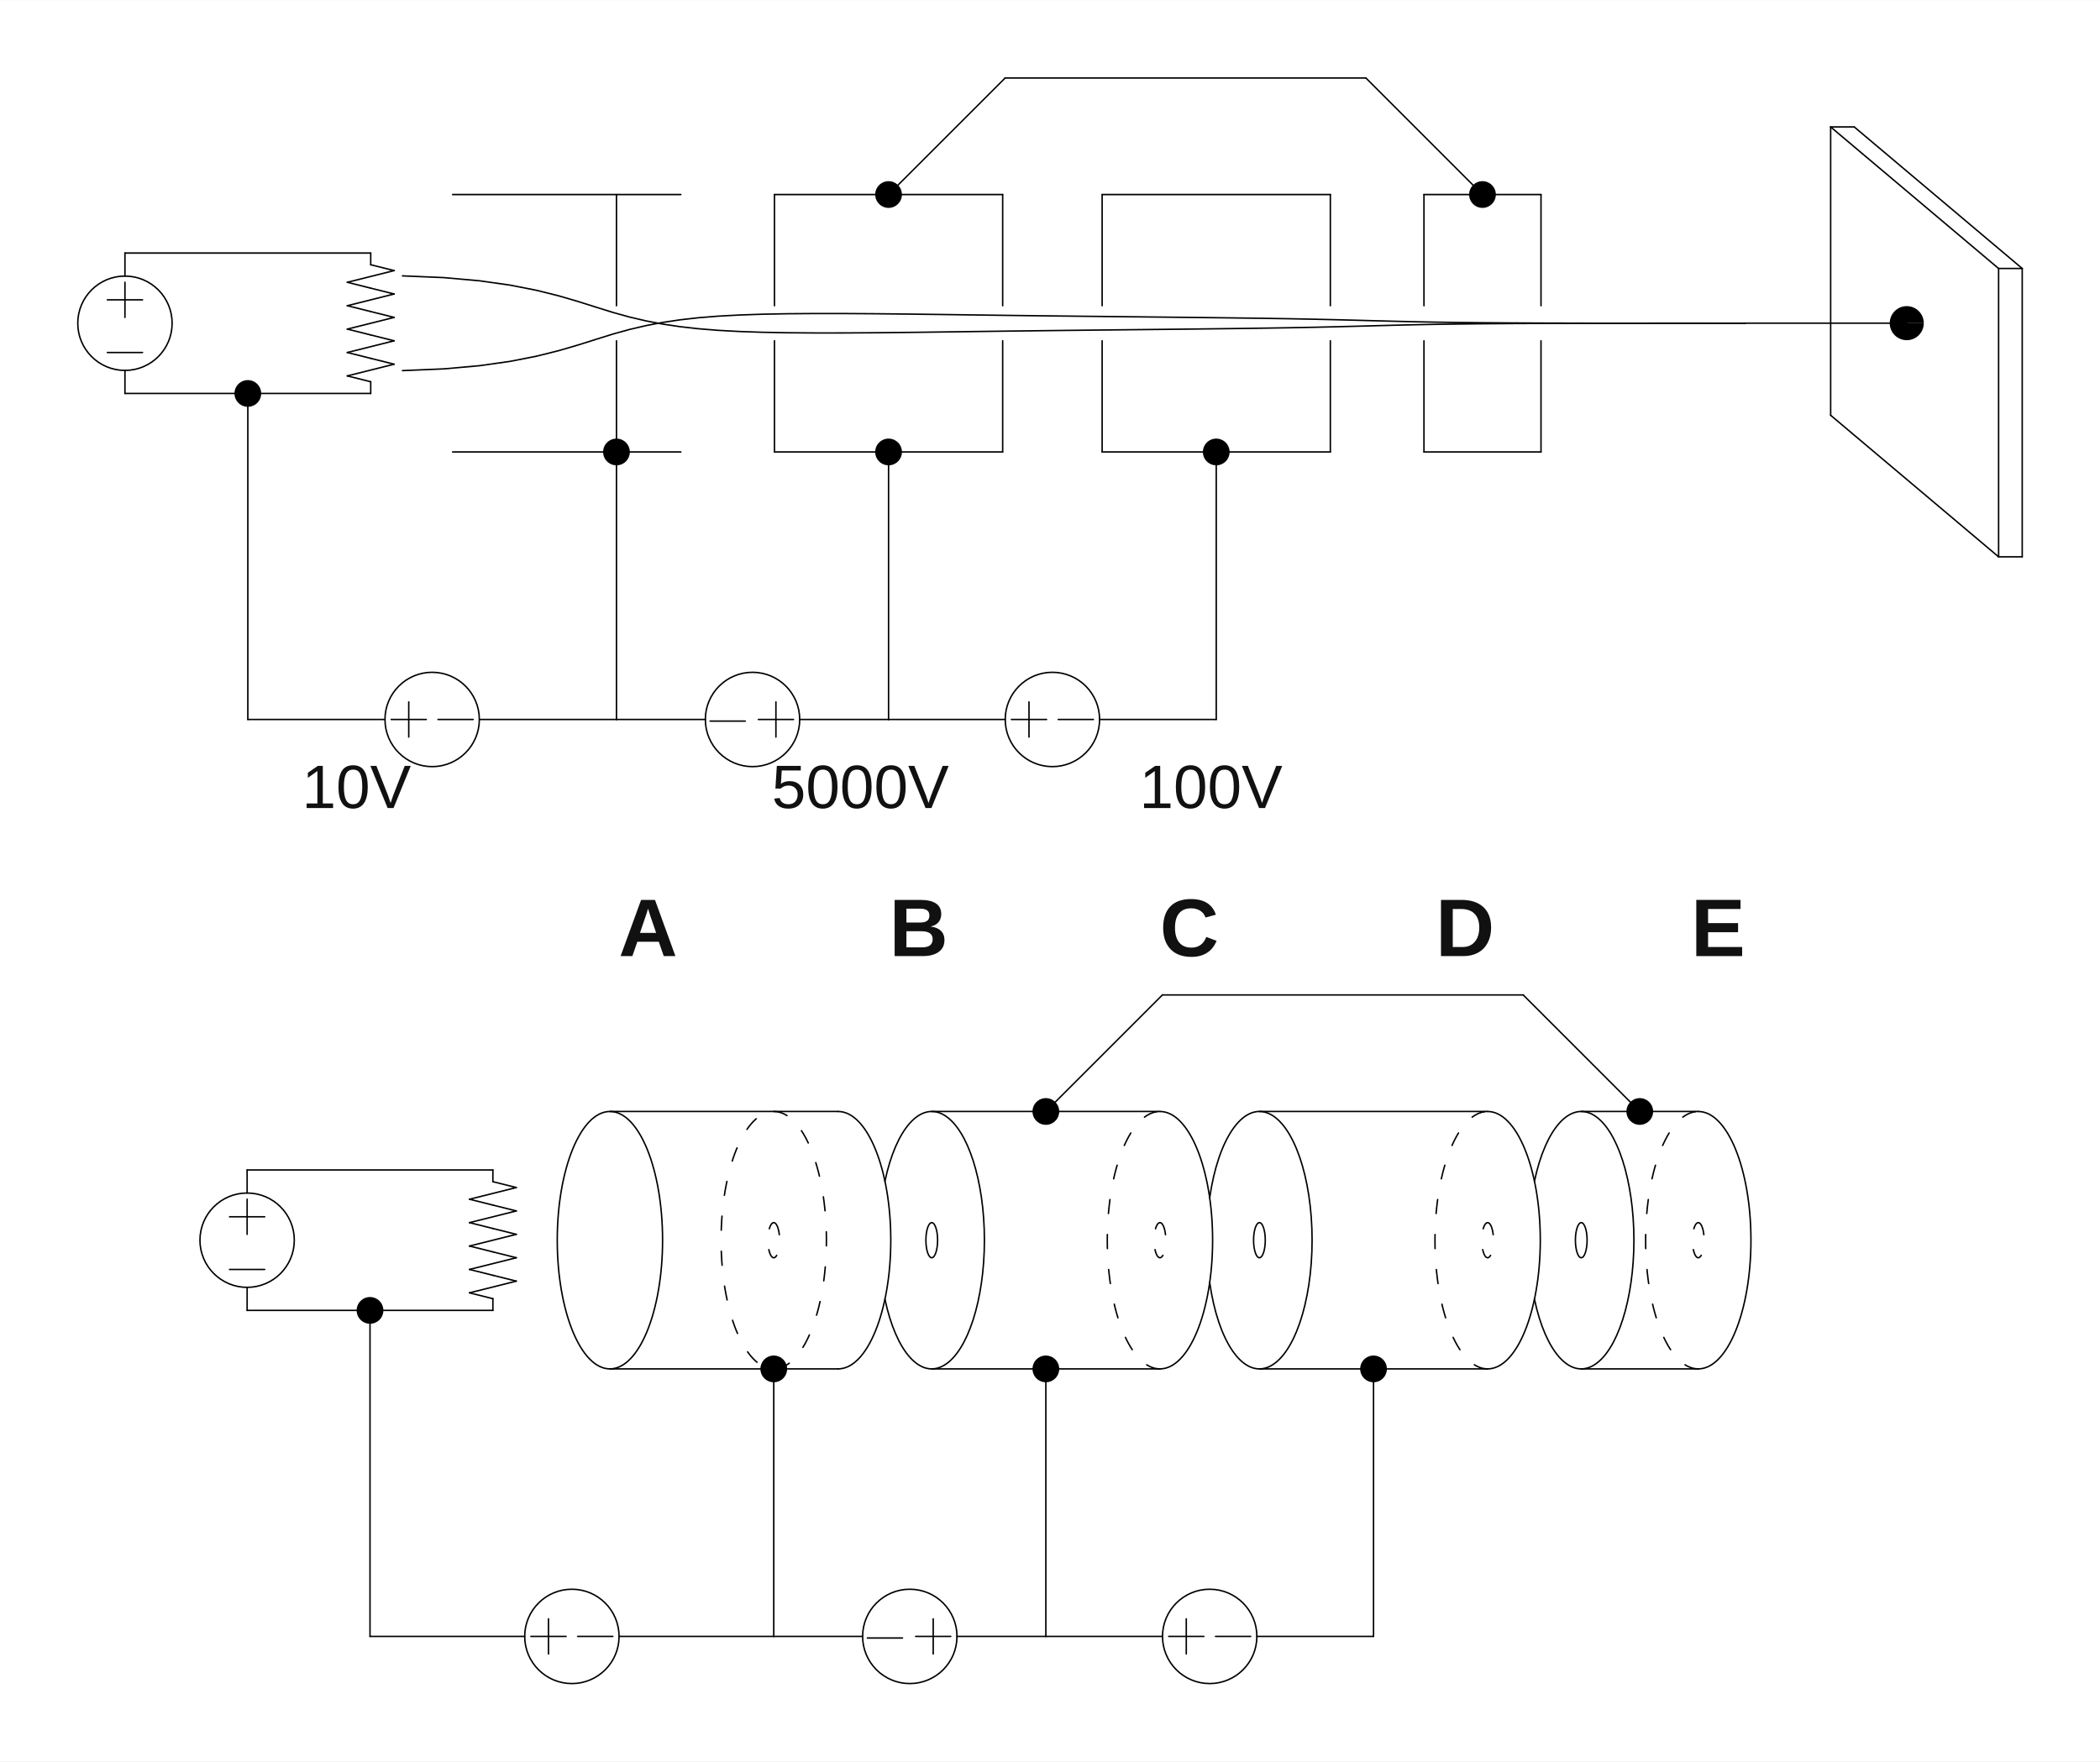
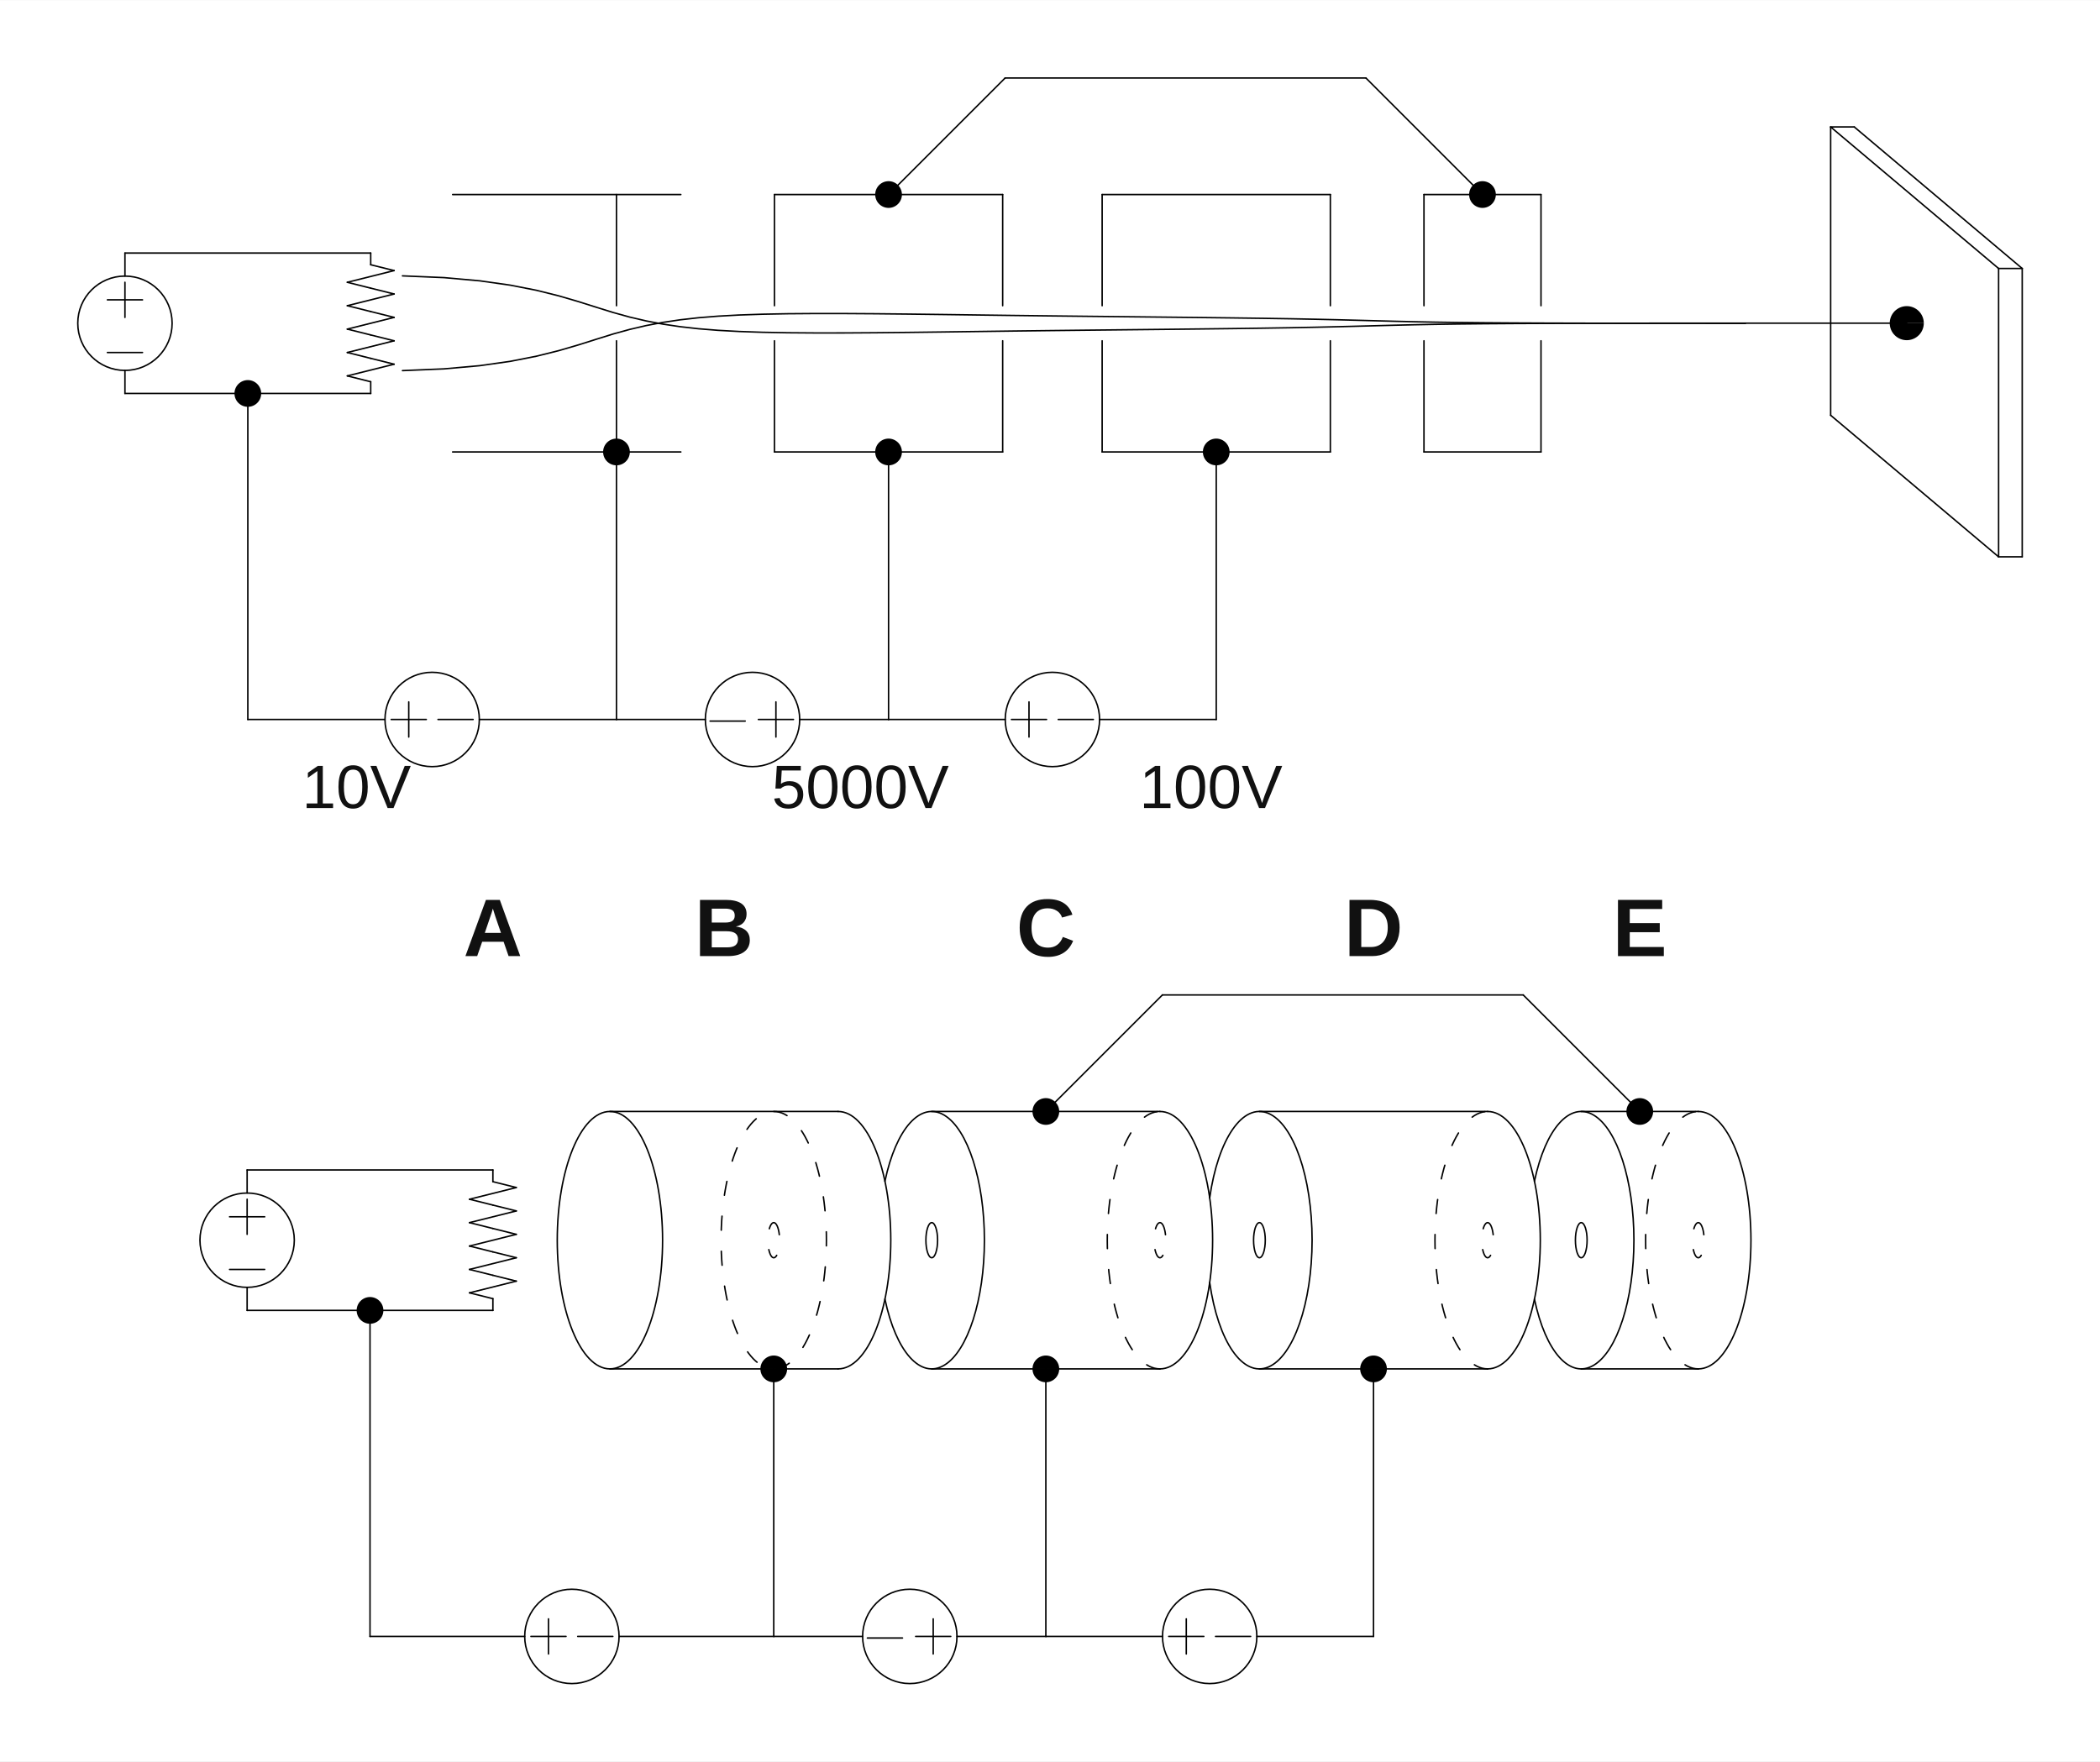
<svg xmlns="http://www.w3.org/2000/svg" width="200.0mm" height="167.8mm" viewBox="-15142 -15232 411274 344963">
  <defs>
    <style>.C1 {stroke: #000000; stroke-width: 287; stroke-opacity: 1.000; fill: none; fill-opacity: 1.000;}</style>
    <style>.C2 {stroke: none; stroke-width: none; stroke-opacity: 1.000; fill: #000000; fill-opacity: 1.000;}</style>
  </defs>
  <rect fill="#ffffff" x="-15142" y="-15232" width="411274" height="344963" fill-opacity="1.0" />
  <g stroke-linecap="round" stroke-linejoin="round">
    <path d="M 73503 22826 l 44693 0" class="C1" />
    <path d="M 118196 73249 l -44693 0" class="C1" />
    <path d="M 105591 22826 l 0 21773" class="C1" />
    <path d="M 105591 51476 l 0 21773" class="C1" />
    <path d="M 181225 73249 l -44693 0" class="C1" />
    <path d="M 136532 22826 l 44693 0" class="C1" />
    <path d="M 200706 22826 l 44693 0" class="C1" />
    <path d="M 245399 73249 l -44693 0" class="C1" />
    <path d="M 286654 51476 l 0 21773" class="C1" />
    <path d="M 286654 73249 l -22919 0" class="C1" />
    <path d="M 263734 22826 l 22919 0" class="C1" />
    <path d="M 286654 22826 l 0 21773" class="C1" />
    <path d="M 136532 51476 l 0 21773" class="C1" />
    <path d="M 136532 22826 l 0 21773" class="C1" />
    <path d="M 181225 51476 l 0 21773" class="C1" />
    <path d="M 181225 22826 l 0 21773" class="C1" />
    <path d="M 200706 51476 l 0 21773" class="C1" />
    <path d="M 200706 22826 l 0 21773" class="C1" />
    <path d="M 245399 51476 l 0 21773" class="C1" />
    <path d="M 245399 22826 l 0 21773" class="C1" />
    <path d="M 263734 51476 l 0 21773" class="C1" />
    <path d="M 263734 22826 l 0 21773" class="C1" />
    <path d="M 57460 34286 l -48131 0" class="C1" />
    <path d="M 57460 61789 l -48131 0" class="C1" />
    <path d="M 57460 34286 l 0 2292" class="C1" />
    <path d="M 57460 36578 l 4584 1146" class="C1" />
    <path d="M 62044 37724 l -9168 2292" class="C1" />
    <path d="M 52876 40016 l 4584 1146" class="C1" />
    <path d="M 52876 44600 l 4584 1146" class="C1" />
    <path d="M 62044 42308 l -9168 2292" class="C1" />
    <path d="M 57460 41162 l 4584 1146" class="C1" />
    <path d="M 52876 49184 l 4584 1146" class="C1" />
    <path d="M 62044 46892 l -9168 2292" class="C1" />
    <path d="M 57460 45746 l 4584 1146" class="C1" />
    <path d="M 52876 53767 l 4584 1146" class="C1" />
    <path d="M 62044 51476 l -9168 2292" class="C1" />
    <path d="M 57460 50330 l 4584 1146" class="C1" />
    <path d="M 52876 58351 l 4584 1146" class="C1" />
    <path d="M 62044 56059 l -9168 2292" class="C1" />
    <path d="M 57460 54913 l 4584 1146" class="C1" />
    <path d="M 57460 59497 l 0 2292" class="C1" />
    <path d="M 9329 34286 l 0 4513" class="C1" />
    <path d="M 18568 48038 c 0 5103 -4136 9239 -9239 9239 c -5103 0 -9239 -4136 -9239 -9239 c 0 -5103 4136 -9239 9239 -9239 c 5103 0 9239 4136 9239 9239" class="C1" />
    <path d="M 9329 57277 l 0 4513" class="C1" />
    <path d="M 9329 40016 l 0 6876" class="C1" />
    <path d="M 5891 43454 l 6876 0" class="C1" />
    <path d="M 5891 53767 l 6876 0" class="C1" />
    <path d="M 63678 38757 l 0 0 l 8146 344 l 6977 625 l 5967 845 l 5115 1004 l 4421 1101 l 3886 1137 l 3509 1111 l 3289 1024 l 3212 887 l 3213 750 l 3276 623 l 3401 507 l 3588 403 l 3836 309 l 4147 226 l 4520 154 l 4939 93 l 5343 40 l 5717 -3 l 6060 -39 l 6372 -65 l 6654 -83 l 6906 -93 l 7127 -94 l 7304 -88 l 7382 -82 l 7348 -78 l 7201 -76 l 6942 -76 l 6570 -78 l 6086 -82 l 5489 -88 l 4827 -95 l 4285 -99 l 3909 -101 l 3701 -100 l 3659 -96 l 3783 -90 l 4075 -80 l 4533 -67 l 5126 -53 l 5725 -40 l 6297 -28 l 6842 -19 l 7360 -12 l 7852 -7 l 8317 -3 l 8755 -2" class="C1" />
    <path d="M 63678 57318 l 0 0 l 8146 -344 l 6977 -625 l 5967 -845 l 5115 -1004 l 4421 -1101 l 3886 -1137 l 3509 -1111 l 3289 -1024 l 3212 -887 l 3213 -750 l 3276 -623 l 3401 -507 l 3588 -403 l 3836 -309 l 4147 -226 l 4520 -154 l 4939 -93 l 5343 -40 l 5717 3 l 6060 39 l 6372 65 l 6654 83 l 6906 93 l 7127 94 l 7304 88 l 7382 82 l 7348 78 l 7201 76 l 6942 76 l 6570 78 l 6086 82 l 5489 88 l 4827 95 l 4285 99 l 3909 101 l 3701 100 l 3659 96 l 3783 90 l 4075 80 l 4533 67 l 5126 53 l 5725 40 l 6297 28 l 6842 19 l 7360 12 l 7852 7 l 8317 3 l 8755 2" class="C1" />
    <path d="M 343383 9587 l 0 56478" class="C1" />
    <path d="M 343383 66065 l 32891 27726" class="C1" />
    <path d="M 376274 93791 l 0 -56478" class="C1" />
    <path d="M 343383 9587 l 32891 27726" class="C1" />
    <path d="M 326666 48020 l 31620 0" class="C1" />
    <path d="M 354949 48020 l 16 327 48 324 80 318 110 308 140 296 168 281 195 263 220 243 243 220 263 195 281 168 296 140 308 110 318 80 324 48 327 16 327 -16 324 -48 318 -80 308 -110 296 -140 281 -168 263 -195 243 -220 220 -243 195 -263 168 -281 140 -296 110 -308 80 -318 48 -324 16 -327 -3337 0 Z" class="C2" />
    <path d="M 361624 48020 l -16 -327 -48 -324 -80 -318 -110 -308 -140 -296 -168 -281 -195 -263 -220 -243 -243 -220 -263 -195 -281 -168 -296 -140 -308 -110 -318 -80 -324 -48 -327 -16 -327 16 -324 48 -318 80 -308 110 -296 140 -281 168 -263 195 -243 220 -220 243 -195 263 -168 281 -140 296 -110 308 -80 318 -48 324 -16 327 3337 0 Z" class="C2" />
    <path d="M 343383 9587 l 4625 0" class="C1" />
    <path d="M 376274 37313 l 4625 0" class="C1" />
    <path d="M 376274 93791 l 4625 0" class="C1" />
    <path d="M 348008 9587 l 32891 27726" class="C1" />
    <path d="M 380899 37313 l 0 56478" class="C1" />
    <path d="M 102973 73249 l 13 257 38 254 62 249 87 242 110 232 132 220 153 206 173 190 190 173 206 153 220 132 232 110 242 87 249 62 254 38 257 13 257 -13 254 -38 249 -62 242 -87 232 -110 220 -132 206 -153 190 -173 173 -190 153 -206 132 -220 110 -232 87 -242 62 -249 38 -254 13 -257 -2618 0 Z" class="C2" />
    <path d="M 108208 73249 l -13 -257 -38 -254 -62 -249 -87 -242 -110 -232 -132 -220 -153 -206 -173 -190 -190 -173 -206 -153 -220 -132 -232 -110 -242 -87 -249 -62 -254 -38 -257 -13 -257 13 -254 38 -249 62 -242 87 -232 110 -220 132 -206 153 -190 173 -173 190 -153 206 -132 220 -110 232 -87 242 -62 249 -38 254 -13 257 2618 0 Z" class="C2" />
    <path d="M 156261 73249 l 13 257 38 254 62 249 87 242 110 232 132 220 153 206 173 190 190 173 206 153 220 132 232 110 242 87 249 62 254 38 257 13 257 -13 254 -38 249 -62 242 -87 232 -110 220 -132 206 -153 190 -173 173 -190 153 -206 132 -220 110 -232 87 -242 62 -249 38 -254 13 -257 -2618 0 Z" class="C2" />
    <path d="M 161496 73249 l -13 -257 -38 -254 -62 -249 -87 -242 -110 -232 -132 -220 -153 -206 -173 -190 -190 -173 -206 -153 -220 -132 -232 -110 -242 -87 -249 -62 -254 -38 -257 -13 -257 13 -254 38 -249 62 -242 87 -232 110 -220 132 -206 153 -190 173 -173 190 -153 206 -132 220 -110 232 -87 242 -62 249 -38 254 -13 257 2618 0 Z" class="C2" />
    <path d="M 220435 73249 l 13 257 38 254 62 249 87 242 110 232 132 220 153 206 173 190 190 173 206 153 220 132 232 110 242 87 249 62 254 38 257 13 257 -13 254 -38 249 -62 242 -87 232 -110 220 -132 206 -153 190 -173 173 -190 153 -206 132 -220 110 -232 87 -242 62 -249 38 -254 13 -257 -2618 0 Z" class="C2" />
    <path d="M 225670 73249 l -13 -257 -38 -254 -62 -249 -87 -242 -110 -232 -132 -220 -153 -206 -173 -190 -190 -173 -206 -153 -220 -132 -232 -110 -242 -87 -249 -62 -254 -38 -257 -13 -257 13 -254 38 -249 62 -242 87 -232 110 -220 132 -206 153 -190 173 -173 190 -153 206 -132 220 -110 232 -87 242 -62 249 -38 254 -13 257 2618 0 Z" class="C2" />
    <path d="M 156261 22826 l 13 257 38 254 62 249 87 242 110 232 132 220 153 206 173 190 190 173 206 153 220 132 232 110 242 87 249 62 254 38 257 13 257 -13 254 -38 249 -62 242 -87 232 -110 220 -132 206 -153 190 -173 173 -190 153 -206 132 -220 110 -232 87 -242 62 -249 38 -254 13 -257 -2618 0 Z" class="C2" />
    <path d="M 161496 22826 l -13 -257 -38 -254 -62 -249 -87 -242 -110 -232 -132 -220 -153 -206 -173 -190 -190 -173 -206 -153 -220 -132 -232 -110 -242 -87 -249 -62 -254 -38 -257 -13 -257 13 -254 38 -249 62 -242 87 -232 110 -220 132 -206 153 -190 173 -173 190 -153 206 -132 220 -110 232 -87 242 -62 249 -38 254 -13 257 2618 0 Z" class="C2" />
    <path d="M 272576 22826 l 13 257 38 254 62 249 87 242 110 232 132 220 153 206 173 190 190 173 206 153 220 132 232 110 242 87 249 62 254 38 257 13 257 -13 254 -38 249 -62 242 -87 232 -110 220 -132 206 -153 190 -173 173 -190 153 -206 132 -220 110 -232 87 -242 62 -249 38 -254 13 -257 -2618 0 Z" class="C2" />
    <path d="M 277812 22826 l -13 -257 -38 -254 -62 -249 -87 -242 -110 -232 -132 -220 -153 -206 -173 -190 -190 -173 -206 -153 -220 -132 -232 -110 -242 -87 -249 -62 -254 -38 -257 -13 -257 13 -254 38 -249 62 -242 87 -232 110 -220 132 -206 153 -190 173 -173 190 -153 206 -132 220 -110 232 -87 242 -62 249 -38 254 -13 257 2618 0 Z" class="C2" />
    <path d="M 158878 22826 l 22826 -22826" class="C1" />
    <path d="M 275194 22826 l -22826 -22826" class="C1" />
    <path d="M 181705 0 l 70663 0" class="C1" />
    <path d="M 105591 73249 l 0 52400" class="C1" />
    <path d="M 158878 73249 l 0 52400" class="C1" />
    <path d="M 223053 73249 l 0 52400" class="C1" />
    <path d="M 105591 125649 l 17405 0" class="C1" />
    <path d="M 158878 125649 l 22848 0" class="C1" />
    <path d="M 30777 61789 l 13 257 38 254 62 249 87 242 110 232 132 220 153 206 173 190 190 173 206 153 220 132 232 110 242 87 249 62 254 38 257 13 257 -13 254 -38 249 -62 242 -87 232 -110 220 -132 206 -153 190 -173 173 -190 153 -206 132 -220 110 -232 87 -242 62 -249 38 -254 13 -257 -2618 0 Z" class="C2" />
    <path d="M 36012 61789 l -13 -257 -38 -254 -62 -249 -87 -242 -110 -232 -132 -220 -153 -206 -173 -190 -190 -173 -206 -153 -220 -132 -232 -110 -242 -87 -249 -62 -254 -38 -257 -13 -257 13 -254 38 -249 62 -242 87 -232 110 -220 132 -206 153 -190 173 -173 190 -153 206 -132 220 -110 232 -87 242 -62 249 -38 254 -13 257 2618 0 Z" class="C2" />
    <path d="M 33395 61789 l 0 63860" class="C1" />
    <path d="M 105591 125649 l -26859 0" class="C1" />
    <path d="M 70639 125649 l 6876 0" class="C1" />
    <path d="M 78732 125649 c 0 5103 -4136 9239 -9239 9239 c -5103 0 -9239 -4136 -9239 -9239 c 0 -5103 4136 -9239 9239 -9239 c 5103 0 9239 4136 9239 9239" class="C1" />
    <path d="M 64909 122212 l 0 6876" class="C1" />
    <path d="M 61471 125649 l 6876 0" class="C1" />
    <path d="M 123926 125964 l 6876 0" class="C1" />
    <path d="M 141474 125649 c 0 5103 -4136 9239 -9239 9239 c -5103 0 -9239 -4136 -9239 -9239 c 0 -5103 4136 -9239 9239 -9239 c 5103 0 9239 4136 9239 9239" class="C1" />
    <path d="M 136818 122212 l 0 6876" class="C1" />
    <path d="M 133380 125649 l 6876 0" class="C1" />
    <path d="M 192111 125649 l 6876 0" class="C1" />
    <path d="M 200204 125649 c 0 5103 -4136 9239 -9239 9239 c -5103 0 -9239 -4136 -9239 -9239 c 0 -5103 4136 -9239 9239 -9239 c 5103 0 9239 4136 9239 9239" class="C1" />
    <path d="M 186381 122212 l 0 6876" class="C1" />
    <path d="M 182944 125649 l 6876 0" class="C1" />
    <path d="M 200204 125649 l 22848 0" class="C1" />
    <path d="M 141474 125649 l 17405 0" class="C1" />
    <path d="M 60253 125649 l -26859 0" class="C1" />
    <path d="M 189682 305259 l 22848 0" class="C1" />
    <path d="M 189682 202436 l 22826 -22826" class="C1" />
    <path d="M 167336 202436 l 44693 0" class="C1" />
    <path d="M 212028 252859 l -44693 0" class="C1" />
    <path d="M 54705 241399 l 13 257 38 254 62 249 87 242 110 232 132 220 153 206 173 190 190 173 206 153 220 132 232 110 242 87 249 62 254 38 257 13 257 -13 254 -38 249 -62 242 -87 232 -110 220 -132 206 -153 190 -173 173 -190 153 -206 132 -220 110 -232 87 -242 62 -249 38 -254 13 -257 -2618 0 Z" class="C2" />
    <path d="M 59940 241399 l -13 -257 -38 -254 -62 -249 -87 -242 -110 -232 -132 -220 -153 -206 -173 -190 -190 -173 -206 -153 -220 -132 -232 -110 -242 -87 -249 -62 -254 -38 -257 -13 -257 13 -254 38 -249 62 -242 87 -232 110 -220 132 -206 153 -190 173 -173 190 -153 206 -132 220 -110 232 -87 242 -62 249 -38 254 -13 257 2618 0 Z" class="C2" />
    <path d="M 33257 236887 l 0 4513" class="C1" />
    <path d="M 81388 239107 l 0 2292" class="C1" />
    <path d="M 87619 305259 l -30297 0" class="C1" />
    <path d="M 57323 241399 l 0 63860" class="C1" />
    <path d="M 81388 241399 l -48131 0" class="C1" />
    <path d="M 136394 305259 l 17405 0" class="C1" />
    <path d="M 149000 252859 l -44693 0" class="C1" />
    <path d="M 136394 252859 l 0 52400" class="C1" />
    <path d="M 136394 305259 l -30297 0" class="C1" />
    <path d="M 106098 305259 c 0 5103 -4136 9239 -9239 9239 c -5103 0 -9239 -4136 -9239 -9239 c 0 -5103 4136 -9239 9239 -9239 c 5103 0 9239 4136 9239 9239" class="C1" />
    <path d="M 98004 305259 l 6876 0" class="C1" />
    <path d="M 92275 301822 l 0 6876" class="C1" />
    <path d="M 88837 305259 l 6876 0" class="C1" />
    <path d="M 133777 252859 l 13 257 38 254 62 249 87 242 110 232 132 220 153 206 173 190 190 173 206 153 220 132 232 110 242 87 249 62 254 38 257 13 257 -13 254 -38 249 -62 242 -87 232 -110 220 -132 206 -153 190 -173 173 -190 153 -206 132 -220 110 -232 87 -242 62 -249 38 -254 13 -257 -2618 0 Z" class="C2" />
    <path d="M 139012 252859 l -13 -257 -38 -254 -62 -249 -87 -242 -110 -232 -132 -220 -153 -206 -173 -190 -190 -173 -206 -153 -220 -132 -232 -110 -242 -87 -249 -62 -254 -38 -257 -13 -257 13 -254 38 -249 62 -242 87 -232 110 -220 132 -206 153 -190 173 -173 190 -153 206 -132 220 -110 232 -87 242 -62 249 -38 254 -13 257 2618 0 Z" class="C2" />
    <path d="M 189682 252859 l 0 52400" class="C1" />
    <path d="M 164184 305259 l 6876 0" class="C1" />
    <path d="M 172277 305259 c 0 5103 -4136 9239 -9239 9239 c -5103 0 -9239 -4136 -9239 -9239 c 0 -5103 4136 -9239 9239 -9239 c 5103 0 9239 4136 9239 9239" class="C1" />
    <path d="M 154730 305574 l 6876 0" class="C1" />
    <path d="M 167622 301822 l 0 6876" class="C1" />
    <path d="M 172277 305259 l 17405 0" class="C1" />
    <path d="M 187064 252859 l 13 257 38 254 62 249 87 242 110 232 132 220 153 206 173 190 190 173 206 153 220 132 232 110 242 87 249 62 254 38 257 13 257 -13 254 -38 249 -62 242 -87 232 -110 220 -132 206 -153 190 -173 173 -190 153 -206 132 -220 110 -232 87 -242 62 -249 38 -254 13 -257 -2618 0 Z" class="C2" />
    <path d="M 192300 252859 l -13 -257 -38 -254 -62 -249 -87 -242 -110 -232 -132 -220 -153 -206 -173 -190 -190 -173 -206 -153 -220 -132 -232 -110 -242 -87 -249 -62 -254 -38 -257 -13 -257 13 -254 38 -249 62 -242 87 -232 110 -220 132 -206 153 -190 173 -173 190 -153 206 -132 220 -110 232 -87 242 -62 249 -38 254 -13 257 2618 0 Z" class="C2" />
    <path d="M 81388 234523 l 4584 1146" class="C1" />
    <path d="M 85972 235669 l -9168 2292" class="C1" />
    <path d="M 81388 229940 l 4584 1146" class="C1" />
    <path d="M 85972 231086 l -9168 2292" class="C1" />
    <path d="M 81388 225356 l 4584 1146" class="C1" />
    <path d="M 85972 226502 l -9168 2292" class="C1" />
    <path d="M 81388 220772 l 4584 1146" class="C1" />
    <path d="M 85972 221918 l -9168 2292" class="C1" />
    <path d="M 85972 217334 l -9168 2292" class="C1" />
    <path d="M 81388 216188 l 4584 1146" class="C1" />
    <path d="M 29819 233378 l 6876 0" class="C1" />
    <path d="M 29819 223064 l 6876 0" class="C1" />
    <path d="M 42496 227648 c 0 5103 -4136 9239 -9239 9239 c -5103 0 -9239 -4136 -9239 -9239 c 0 -5103 4136 -9239 9239 -9239 c 5103 0 9239 4136 9239 9239" class="C1" />
    <path d="M 81388 213896 l -48131 0" class="C1" />
    <path d="M 33257 219626 l 0 6876" class="C1" />
    <path d="M 33257 213896 l 0 4513" class="C1" />
    <path d="M 76804 237961 l 4584 1146" class="C1" />
    <path d="M 76804 233378 l 4584 1146" class="C1" />
    <path d="M 76804 228794 l 4584 1146" class="C1" />
    <path d="M 76804 224210 l 4584 1146" class="C1" />
    <path d="M 76804 219626 l 4584 1146" class="C1" />
    <path d="M 81388 213896 l 0 2292" class="C1" />
    <path d="M 104307 202436 l 44693 0" class="C1" />
    <path d="M 187064 202436 l 13 257 38 254 62 249 87 242 110 232 132 220 153 206 173 190 190 173 206 153 220 132 232 110 242 87 249 62 254 38 257 13 257 -13 254 -38 249 -62 242 -87 232 -110 220 -132 206 -153 190 -173 173 -190 153 -206 132 -220 110 -232 87 -242 62 -249 38 -254 13 -257 -2618 0 Z" class="C2" />
    <path d="M 192300 202436 l -13 -257 -38 -254 -62 -249 -87 -242 -110 -232 -132 -220 -153 -206 -173 -190 -190 -173 -206 -153 -220 -132 -232 -110 -242 -87 -249 -62 -254 -38 -257 -13 -257 13 -254 38 -249 62 -242 87 -232 110 -220 132 -206 153 -190 173 -173 190 -153 206 -132 220 -110 232 -87 242 -62 249 -38 254 -13 257 2618 0 Z" class="C2" />
    <path d="M 317458 252859 l -22919 0" class="C1" />
    <path d="M 231008 305259 l 22848 0" class="C1" />
    <path d="M 276203 252859 l -44693 0" class="C1" />
    <path d="M 231008 305259 c 0 5103 -4136 9239 -9239 9239 c -5103 0 -9239 -4136 -9239 -9239 c 0 -5103 4136 -9239 9239 -9239 c 5103 0 9239 4136 9239 9239" class="C1" />
    <path d="M 222915 305259 l 6876 0" class="C1" />
    <path d="M 217185 301822 l 0 6876" class="C1" />
    <path d="M 213747 305259 l 6876 0" class="C1" />
    <path d="M 253856 252859 l 0 52400" class="C1" />
    <path d="M 251239 252859 l 13 257 38 254 62 249 87 242 110 232 132 220 153 206 173 190 190 173 206 153 220 132 232 110 242 87 249 62 254 38 257 13 257 -13 254 -38 249 -62 242 -87 232 -110 220 -132 206 -153 190 -173 173 -190 153 -206 132 -220 110 -232 87 -242 62 -249 38 -254 13 -257 -2618 0 Z" class="C2" />
    <path d="M 256474 252859 l -13 -257 -38 -254 -62 -249 -87 -242 -110 -232 -132 -220 -153 -206 -173 -190 -190 -173 -206 -153 -220 -132 -232 -110 -242 -87 -249 -62 -254 -38 -257 -13 -257 13 -254 38 -249 62 -242 87 -232 110 -220 132 -206 153 -190 173 -173 190 -153 206 -132 220 -110 232 -87 242 -62 249 -38 254 -13 257 2618 0 Z" class="C2" />
    <path d="M 305998 202436 l -22826 -22826" class="C1" />
    <path d="M 294538 202436 l 22919 0" class="C1" />
    <path d="M 212508 179610 l 70663 0" class="C1" />
    <path d="M 231510 202436 l 44693 0" class="C1" />
    <path d="M 303380 202436 l 13 257 38 254 62 249 87 242 110 232 132 220 153 206 173 190 190 173 206 153 220 132 232 110 242 87 249 62 254 38 257 13 257 -13 254 -38 249 -62 242 -87 232 -110 220 -132 206 -153 190 -173 173 -190 153 -206 132 -220 110 -232 87 -242 62 -249 38 -254 13 -257 -2618 0 Z" class="C2" />
    <path d="M 308616 202436 l -13 -257 -38 -254 -62 -249 -87 -242 -110 -232 -132 -220 -153 -206 -173 -190 -190 -173 -206 -153 -220 -132 -232 -110 -242 -87 -249 -62 -254 -38 -257 -13 -257 13 -254 38 -249 62 -242 87 -232 110 -220 132 -206 153 -190 173 -173 190 -153 206 -132 220 -110 232 -87 242 -62 249 -38 254 -13 257 2618 0 Z" class="C2" />
    <path d="M 104307 202436 c 5696 0 10314 11287 10314 25211 c 0 13924 -4618 25211 -10314 25211 c -5696 0 -10314 -11287 -10314 -25211 c 0 -13924 4618 -25211 10314 -25211" class="C1" />
    <path d="M 136394 202436 l 531 33 m 0 0 l 524 97 m 0 0 l 516 160 m 0 0 l 508 222 m 0 0 l 499 282 m 0 0 l 15 10 m 2829 2961 l 345 540 m 0 0 l 404 703 m 0 0 l 390 748 m 0 0 l 194 411 m 1475 3849 l 35 110 m 0 0 l 288 988 m 0 0 l 268 1023 m 0 0 l 126 534 m 767 4052 l 137 990 m 0 0 l 139 1196 m 0 0 l 51 544 m 249 4117 l 11 342 m 0 0 l 13 1297 m 0 0 l -11 1110 m -212 4119 l -101 1071 m 0 0 l -139 1196 m 0 0 l -64 466 m -718 4061 l -247 1049 m 0 0 l -268 1023 m 0 0 l -172 591 m -1403 3876 l -43 99 m 0 0 l -374 792 m 0 0 l -390 748 m 0 0 l -404 703 m 0 0 l -60 94 m -2679 3106 l -450 312 m 0 0 l -499 282 m 0 0 l -508 222 m 0 0 l -516 160 m 0 0 l -524 97 m 0 0 l -2 0 m -3802 -1272 l -273 -226 m 0 0 l -468 -451 m 0 0 l -457 -505 m 0 0 l -445 -557 m 0 0 l -204 -287 m -1981 -3609 l -191 -445 m 0 0 l -342 -876 m 0 0 l -324 -915 m 0 0 l -109 -339 m -1065 -3984 l -164 -784 m 0 0 l -207 -1117 m 0 0 l -129 -803 m -484 -4096 l -79 -1075 m 0 0 l -66 -1262 m 0 0 l -13 -409 m -7 -4125 l 19 -622 m 0 0 l 66 -1262 m 0 0 l 63 -862 m 465 -4098 l 164 -1014 m 0 0 l 207 -1117 m 0 0 l 121 -575 m 1043 -3989 l 174 -542 m 0 0 l 324 -915 m 0 0 l 342 -876 m 0 0 l 107 -249 m 1942 -3631 l 328 -461 m 0 0 l 445 -557 m 0 0 l 457 -505 m 0 0 l 468 -451 m 0 0 l 108 -89" class="C1" />
    <path d="M 136394 224210 l 117 18 m 0 0 l 114 52 m 0 0 l 110 85 m 0 0 l 105 116 m 0 0 l 100 145 m 0 0 l 94 172 m 0 0 l 88 198 m 0 0 l 81 222 m 0 0 l 74 244 m 0 0 l 66 265 m 0 0 l 57 283 m 0 0 l 48 301 m 0 0 l 32 263 m -510 4041 l -31 57 m 0 0 l -100 145 m 0 0 l -105 116 m 0 0 l -110 85 m 0 0 l -114 52 m 0 0 l -117 18 m 0 0 l -117 -18 m 0 0 l -114 -52 m 0 0 l -110 -85 m 0 0 l -105 -116 m 0 0 l -100 -145 m 0 0 l -94 -172 m 0 0 l -88 -198 m 0 0 l -81 -222 m 0 0 l -74 -244 m 0 0 l -66 -265 m 0 0 l -16 -77 m 99 -4089 l 57 -187 m 0 0 l 81 -222 m 0 0 l 88 -198 m 0 0 l 94 -172 m 0 0 l 100 -145 m 0 0 l 105 -116 m 0 0 l 110 -85 m 0 0 l 114 -52 m 0 0 l 117 -18" class="C1" />
    <path d="M 149000 252859 c 5696 0 10314 -11287 10314 -25211 c 0 -13924 -4618 -25211 -10314 -25211" class="C1" />
    <path d="M 167336 224210 c 633 0 1146 1539 1146 3438 c 0 1899 -513 3438 -1146 3438 c -633 0 -1146 -1539 -1146 -3438 c 0 -1899 513 -3438 1146 -3438" class="C1" />
    <path d="M 158168 239198 c 2181 10342 6973 15693 11599 12951 c 4626 -2742 7883 -12866 7883 -24501 c 0 -11635 -3257 -21759 -7883 -24501 c -4626 -2742 -9418 2609 -11599 12951" class="C1" />
    <path d="M 212028 224210 l 117 18 m 0 0 l 114 52 m 0 0 l 110 85 m 0 0 l 105 116 m 0 0 l 100 145 m 0 0 l 94 172 m 0 0 l 88 198 m 0 0 l 81 222 m 0 0 l 74 244 m 0 0 l 66 265 m 0 0 l 57 283 m 0 0 l 48 301 m 0 0 l 32 263 m -510 4041 l -31 57 m 0 0 l -100 145 m 0 0 l -105 116 m 0 0 l -110 85 m 0 0 l -114 52 m 0 0 l -117 18 m 0 0 l -117 -18 m 0 0 l -114 -52 m 0 0 l -110 -85 m 0 0 l -105 -116 m 0 0 l -100 -145 m 0 0 l -94 -172 m 0 0 l -88 -198 m 0 0 l -81 -222 m 0 0 l -74 -244 m 0 0 l -66 -265 m 0 0 l -16 -77 m 99 -4089 l 57 -187 m 0 0 l 81 -222 m 0 0 l 88 -198 m 0 0 l 94 -172 m 0 0 l 100 -145 m 0 0 l 105 -116 m 0 0 l 110 -85 m 0 0 l 114 -52 m 0 0 l 117 -18" class="C1" />
    <path d="M 276203 224210 l 117 18 m 0 0 l 114 52 m 0 0 l 110 85 m 0 0 l 105 116 m 0 0 l 100 145 m 0 0 l 94 172 m 0 0 l 88 198 m 0 0 l 81 222 m 0 0 l 74 244 m 0 0 l 66 265 m 0 0 l 57 283 m 0 0 l 48 301 m 0 0 l 32 263 m -510 4041 l -31 57 m 0 0 l -100 145 m 0 0 l -105 116 m 0 0 l -110 85 m 0 0 l -114 52 m 0 0 l -117 18 m 0 0 l -117 -18 m 0 0 l -114 -52 m 0 0 l -110 -85 m 0 0 l -105 -116 m 0 0 l -100 -145 m 0 0 l -94 -172 m 0 0 l -88 -198 m 0 0 l -81 -222 m 0 0 l -74 -244 m 0 0 l -66 -265 m 0 0 l -16 -77 m 99 -4089 l 57 -187 m 0 0 l 81 -222 m 0 0 l 88 -198 m 0 0 l 94 -172 m 0 0 l 100 -145 m 0 0 l 105 -116 m 0 0 l 110 -85 m 0 0 l 114 -52 m 0 0 l 117 -18" class="C1" />
    <path d="M 317458 224210 l 117 18 m 0 0 l 114 52 m 0 0 l 110 85 m 0 0 l 105 116 m 0 0 l 100 145 m 0 0 l 94 172 m 0 0 l 88 198 m 0 0 l 81 222 m 0 0 l 74 244 m 0 0 l 66 265 m 0 0 l 57 283 m 0 0 l 48 301 m 0 0 l 32 263 m -510 4041 l -31 57 m 0 0 l -100 145 m 0 0 l -105 116 m 0 0 l -110 85 m 0 0 l -114 52 m 0 0 l -117 18 m 0 0 l -117 -18 m 0 0 l -114 -52 m 0 0 l -110 -85 m 0 0 l -105 -116 m 0 0 l -100 -145 m 0 0 l -94 -172 m 0 0 l -88 -198 m 0 0 l -81 -222 m 0 0 l -74 -244 m 0 0 l -66 -265 m 0 0 l -16 -77 m 99 -4089 l 57 -187 m 0 0 l 81 -222 m 0 0 l 88 -198 m 0 0 l 94 -172 m 0 0 l 100 -145 m 0 0 l 105 -116 m 0 0 l 110 -85 m 0 0 l 114 -52 m 0 0 l 117 -18" class="C1" />
    <path d="M 231510 224210 c 633 0 1146 1539 1146 3438 c 0 1899 -513 3438 -1146 3438 c -633 0 -1146 -1539 -1146 -3438 c 0 -1899 513 -3438 1146 -3438" class="C1" />
    <path d="M 294538 224210 c 633 0 1146 1539 1146 3438 c 0 1899 -513 3438 -1146 3438 c -633 0 -1146 -1539 -1146 -3438 c 0 -1899 513 -3438 1146 -3438" class="C1" />
    <path d="M 212028 252859 c 5696 0 10314 -11287 10314 -25211 c 0 -13924 -4618 -25211 -10314 -25211" class="C1" />
    <path d="M 212028 252859 l -531 -33 m 0 0 l -524 -97 m 0 0 l -516 -160 m 0 0 l -508 -222 m 0 0 l -499 -282 m 0 0 l -15 -10 m -2829 -2961 l -345 -540 m 0 0 l -404 -703 m 0 0 l -390 -748 m 0 0 l -194 -411 m -1475 -3849 l -35 -110 m 0 0 l -288 -988 m 0 0 l -268 -1023 m 0 0 l -126 -534 m -767 -4052 l -137 -990 m 0 0 l -139 -1196 m 0 0 l -51 -544 m -249 -4117 l -11 -342 m 0 0 l -13 -1297 m 0 0 l 11 -1110 m 212 -4119 l 101 -1071 m 0 0 l 139 -1196 m 0 0 l 64 -466 m 718 -4061 l 247 -1049 m 0 0 l 268 -1023 m 0 0 l 172 -591 m 1403 -3876 l 43 -99 m 0 0 l 374 -792 m 0 0 l 390 -748 m 0 0 l 404 -703 m 0 0 l 60 -94 m 2679 -3106 l 450 -312 m 0 0 l 499 -282 m 0 0 l 508 -222 m 0 0 l 516 -160 m 0 0 l 524 -97 m 0 0 l 2 -0" class="C1" />
    <path d="M 276203 252859 l -531 -33 m 0 0 l -524 -97 m 0 0 l -516 -160 m 0 0 l -508 -222 m 0 0 l -499 -282 m 0 0 l -15 -10 m -2829 -2961 l -345 -540 m 0 0 l -404 -703 m 0 0 l -390 -748 m 0 0 l -194 -411 m -1475 -3849 l -35 -110 m 0 0 l -288 -988 m 0 0 l -268 -1023 m 0 0 l -126 -534 m -767 -4052 l -137 -990 m 0 0 l -139 -1196 m 0 0 l -51 -544 m -249 -4117 l -11 -342 m 0 0 l -13 -1297 m 0 0 l 11 -1110 m 212 -4119 l 101 -1071 m 0 0 l 139 -1196 m 0 0 l 64 -466 m 718 -4061 l 247 -1049 m 0 0 l 268 -1023 m 0 0 l 172 -591 m 1403 -3876 l 43 -99 m 0 0 l 374 -792 m 0 0 l 390 -748 m 0 0 l 404 -703 m 0 0 l 60 -94 m 2679 -3106 l 450 -312 m 0 0 l 499 -282 m 0 0 l 508 -222 m 0 0 l 516 -160 m 0 0 l 524 -97 m 0 0 l 2 -0" class="C1" />
    <path d="M 276203 252859 c 5696 0 10314 -11287 10314 -25211 c 0 -13924 -4618 -25211 -10314 -25211" class="C1" />
    <path d="M 317458 252859 l -531 -33 m 0 0 l -524 -97 m 0 0 l -516 -160 m 0 0 l -508 -222 m 0 0 l -499 -282 m 0 0 l -15 -10 m -2829 -2961 l -345 -540 m 0 0 l -404 -703 m 0 0 l -390 -748 m 0 0 l -194 -411 m -1475 -3849 l -35 -110 m 0 0 l -288 -988 m 0 0 l -268 -1023 m 0 0 l -126 -534 m -767 -4052 l -137 -990 m 0 0 l -139 -1196 m 0 0 l -51 -544 m -249 -4117 l -11 -342 m 0 0 l -13 -1297 m 0 0 l 11 -1110 m 212 -4119 l 101 -1071 m 0 0 l 139 -1196 m 0 0 l 64 -466 m 718 -4061 l 247 -1049 m 0 0 l 268 -1023 m 0 0 l 172 -591 m 1403 -3876 l 43 -99 m 0 0 l 374 -792 m 0 0 l 390 -748 m 0 0 l 404 -703 m 0 0 l 60 -94 m 2679 -3106 l 450 -312 m 0 0 l 499 -282 m 0 0 l 508 -222 m 0 0 l 516 -160 m 0 0 l 524 -97 m 0 0 l 2 -0" class="C1" />
    <path d="M 317458 252859 c 5696 0 10314 -11287 10314 -25211 c 0 -13924 -4618 -25211 -10314 -25211" class="C1" />
    <path d="M 221769 235934 c 1654 11619 6497 18623 11460 16572 c 4962 -2050 8595 -12556 8595 -24859 c 0 -12302 -3632 -22808 -8595 -24859 c -4962 -2050 -9806 4954 -11460 16572" class="C1" />
    <path d="M 285371 239198 c 2181 10342 6973 15693 11599 12951 c 4626 -2742 7883 -12866 7883 -24501 c 0 -11635 -3257 -21759 -7883 -24501 c -4626 -2742 -9418 2609 -11599 12951" class="C1" />
  </g>
-   <text x="106000" y="172000" font-family="Arial, Helvetica, sans-serif" font-size="16000" font-weight="bold" fill="#111">A</text>
-   <text x="159000" y="172000" font-family="Arial, Helvetica, sans-serif" font-size="16000" font-weight="bold" fill="#111">B</text>
-   <text x="212000" y="172000" font-family="Arial, Helvetica, sans-serif" font-size="16000" font-weight="bold" fill="#111">C</text>
-   <text x="266000" y="172000" font-family="Arial, Helvetica, sans-serif" font-size="16000" font-weight="bold" fill="#111">D</text>
-   <text x="316000" y="172000" font-family="Arial, Helvetica, sans-serif" font-size="16000" font-weight="bold" fill="#111">E</text>
+   <text text-anchor="middle" x="81388" y="172000" font-family="Arial, Helvetica, sans-serif" font-size="16000" font-weight="bold" fill="#111">A</text>
+   <text text-anchor="middle" x="126654" y="172000" font-family="Arial, Helvetica, sans-serif" font-size="16000" font-weight="bold" fill="#111">B</text>
+   <text text-anchor="middle" x="189682" y="172000" font-family="Arial, Helvetica, sans-serif" font-size="16000" font-weight="bold" fill="#111">C</text>
+   <text text-anchor="middle" x="253857" y="172000" font-family="Arial, Helvetica, sans-serif" font-size="16000" font-weight="bold" fill="#111">D</text>
+   <text text-anchor="middle" x="305998" y="172000" font-family="Arial, Helvetica, sans-serif" font-size="16000" font-weight="bold" fill="#111">E</text>
  <text x="44000" y="143000" font-family="Arial, Helvetica, sans-serif" font-size="12000" fill="#111">10V</text>
  <text x="136000" y="143000" font-family="Arial, Helvetica, sans-serif" font-size="12000" fill="#111">5000V</text>
  <text x="208000" y="143000" font-family="Arial, Helvetica, sans-serif" font-size="12000" fill="#111">100V</text>
</svg>
